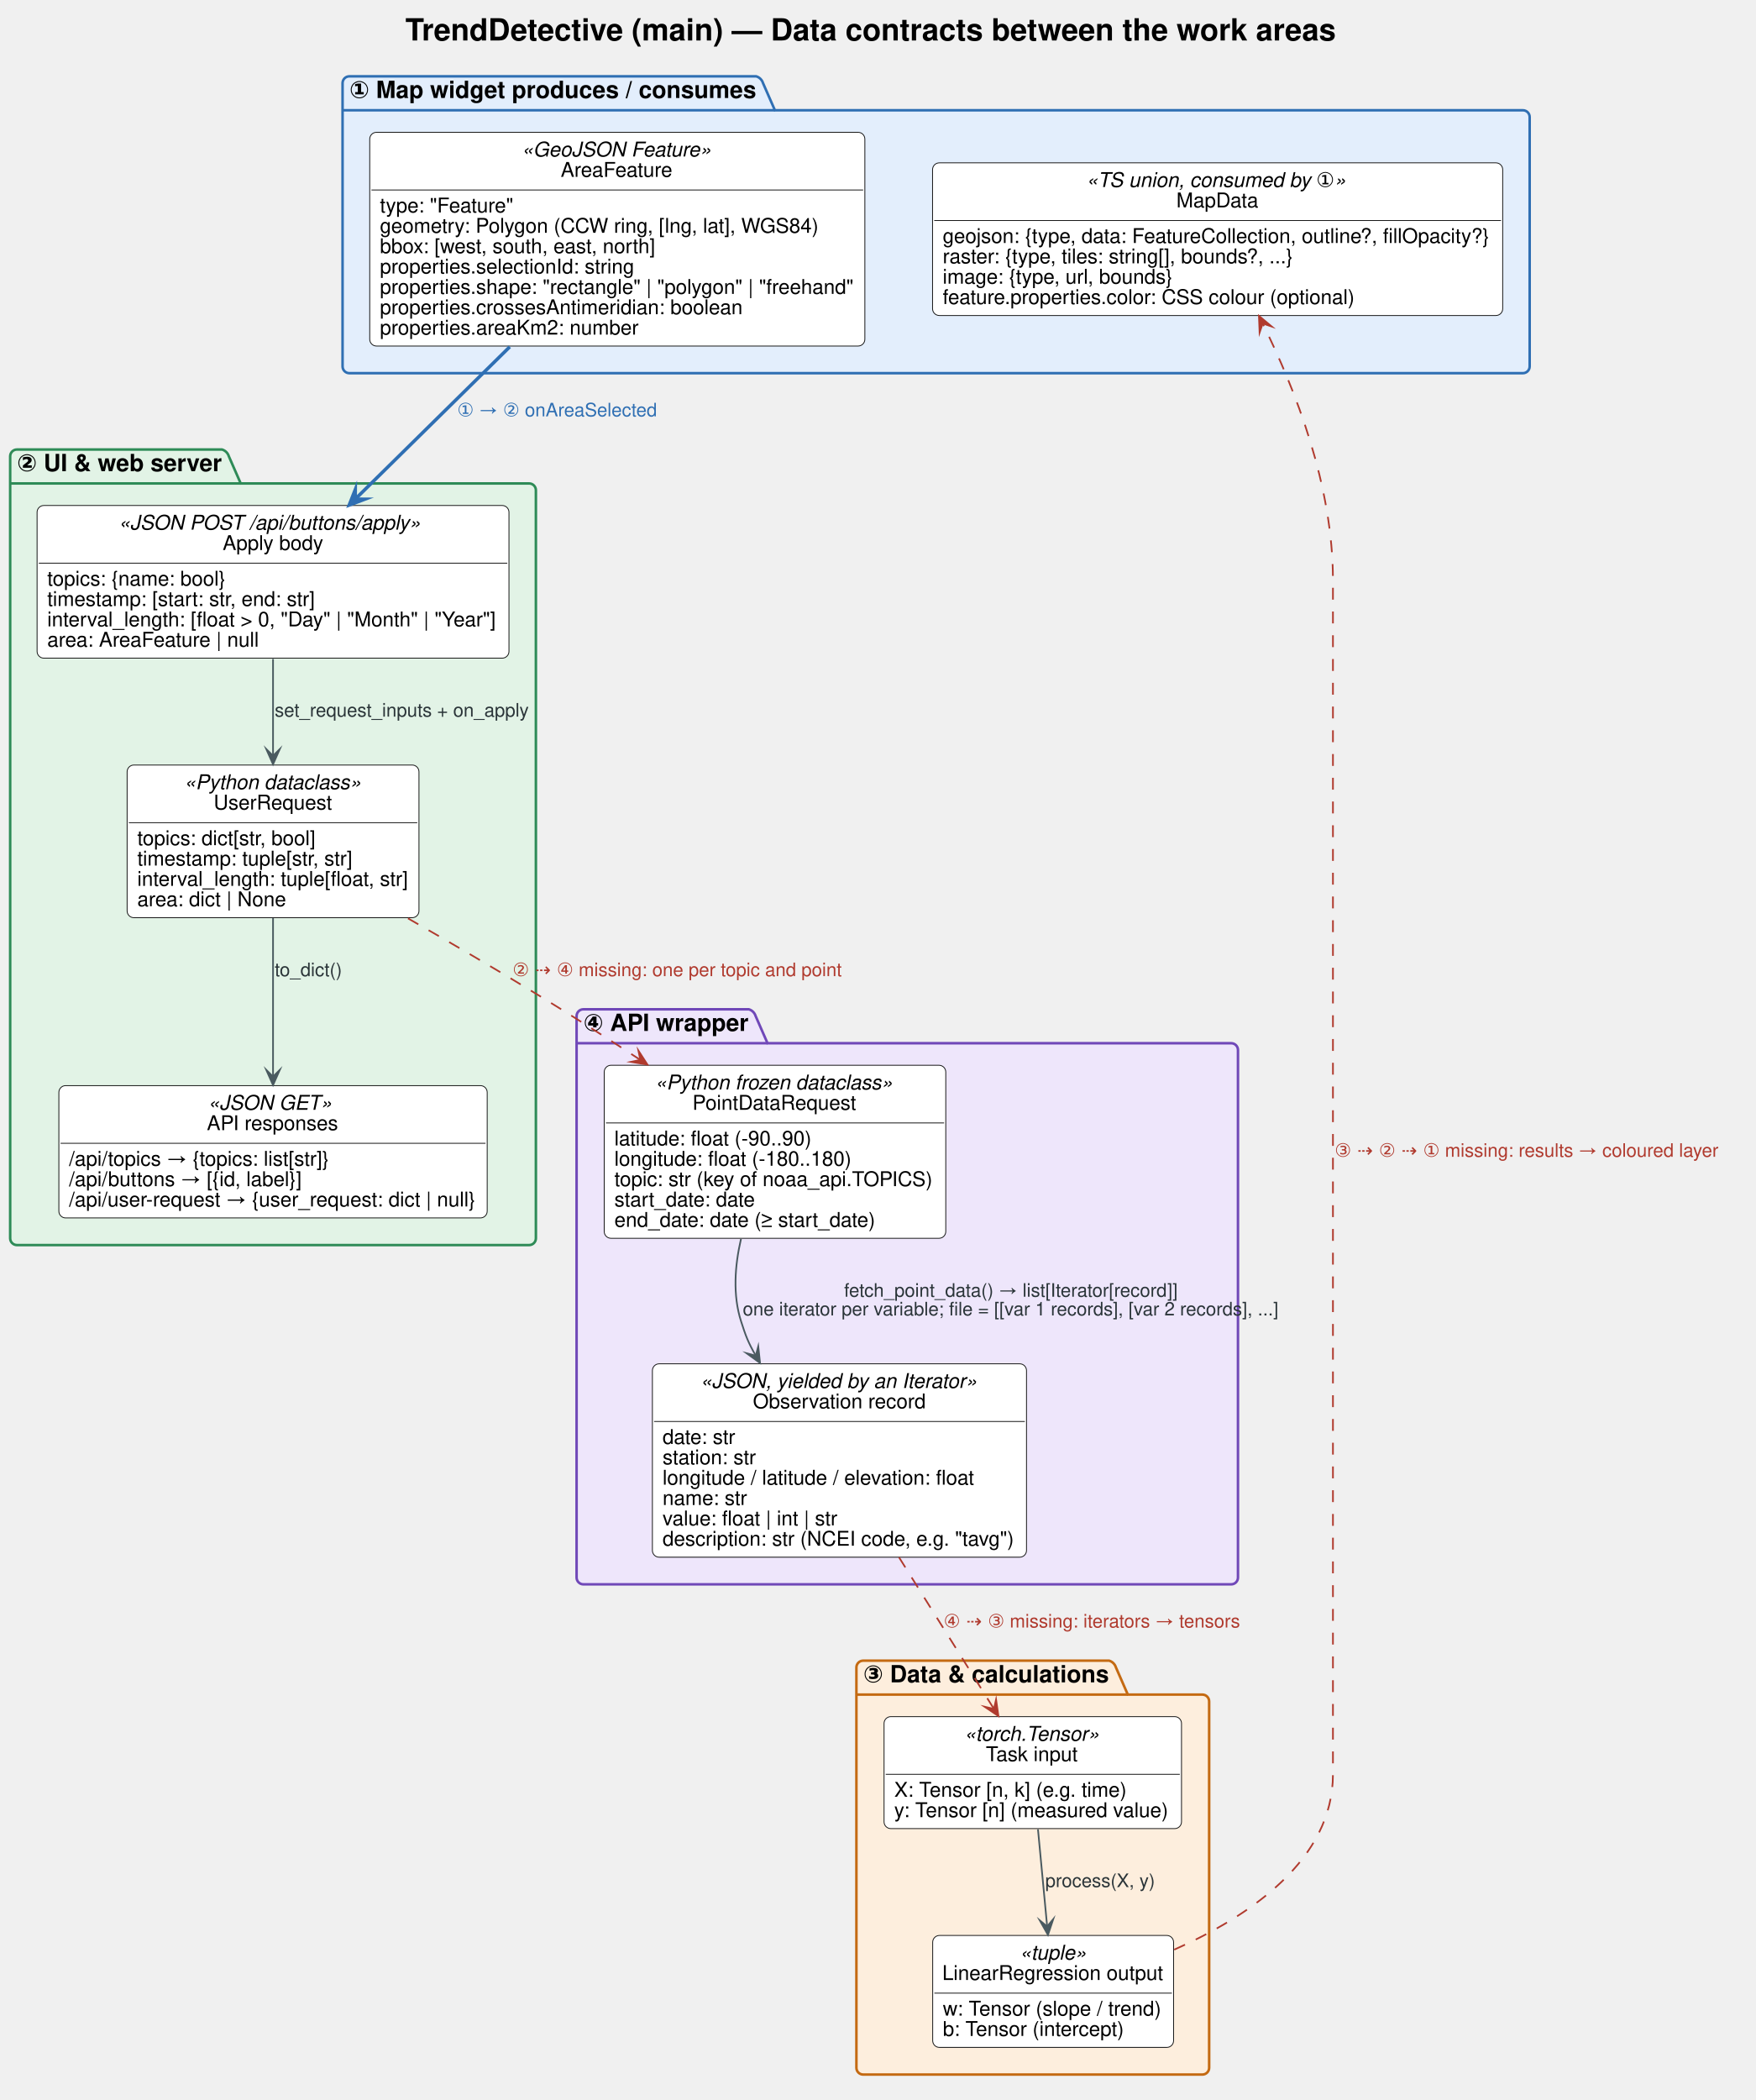
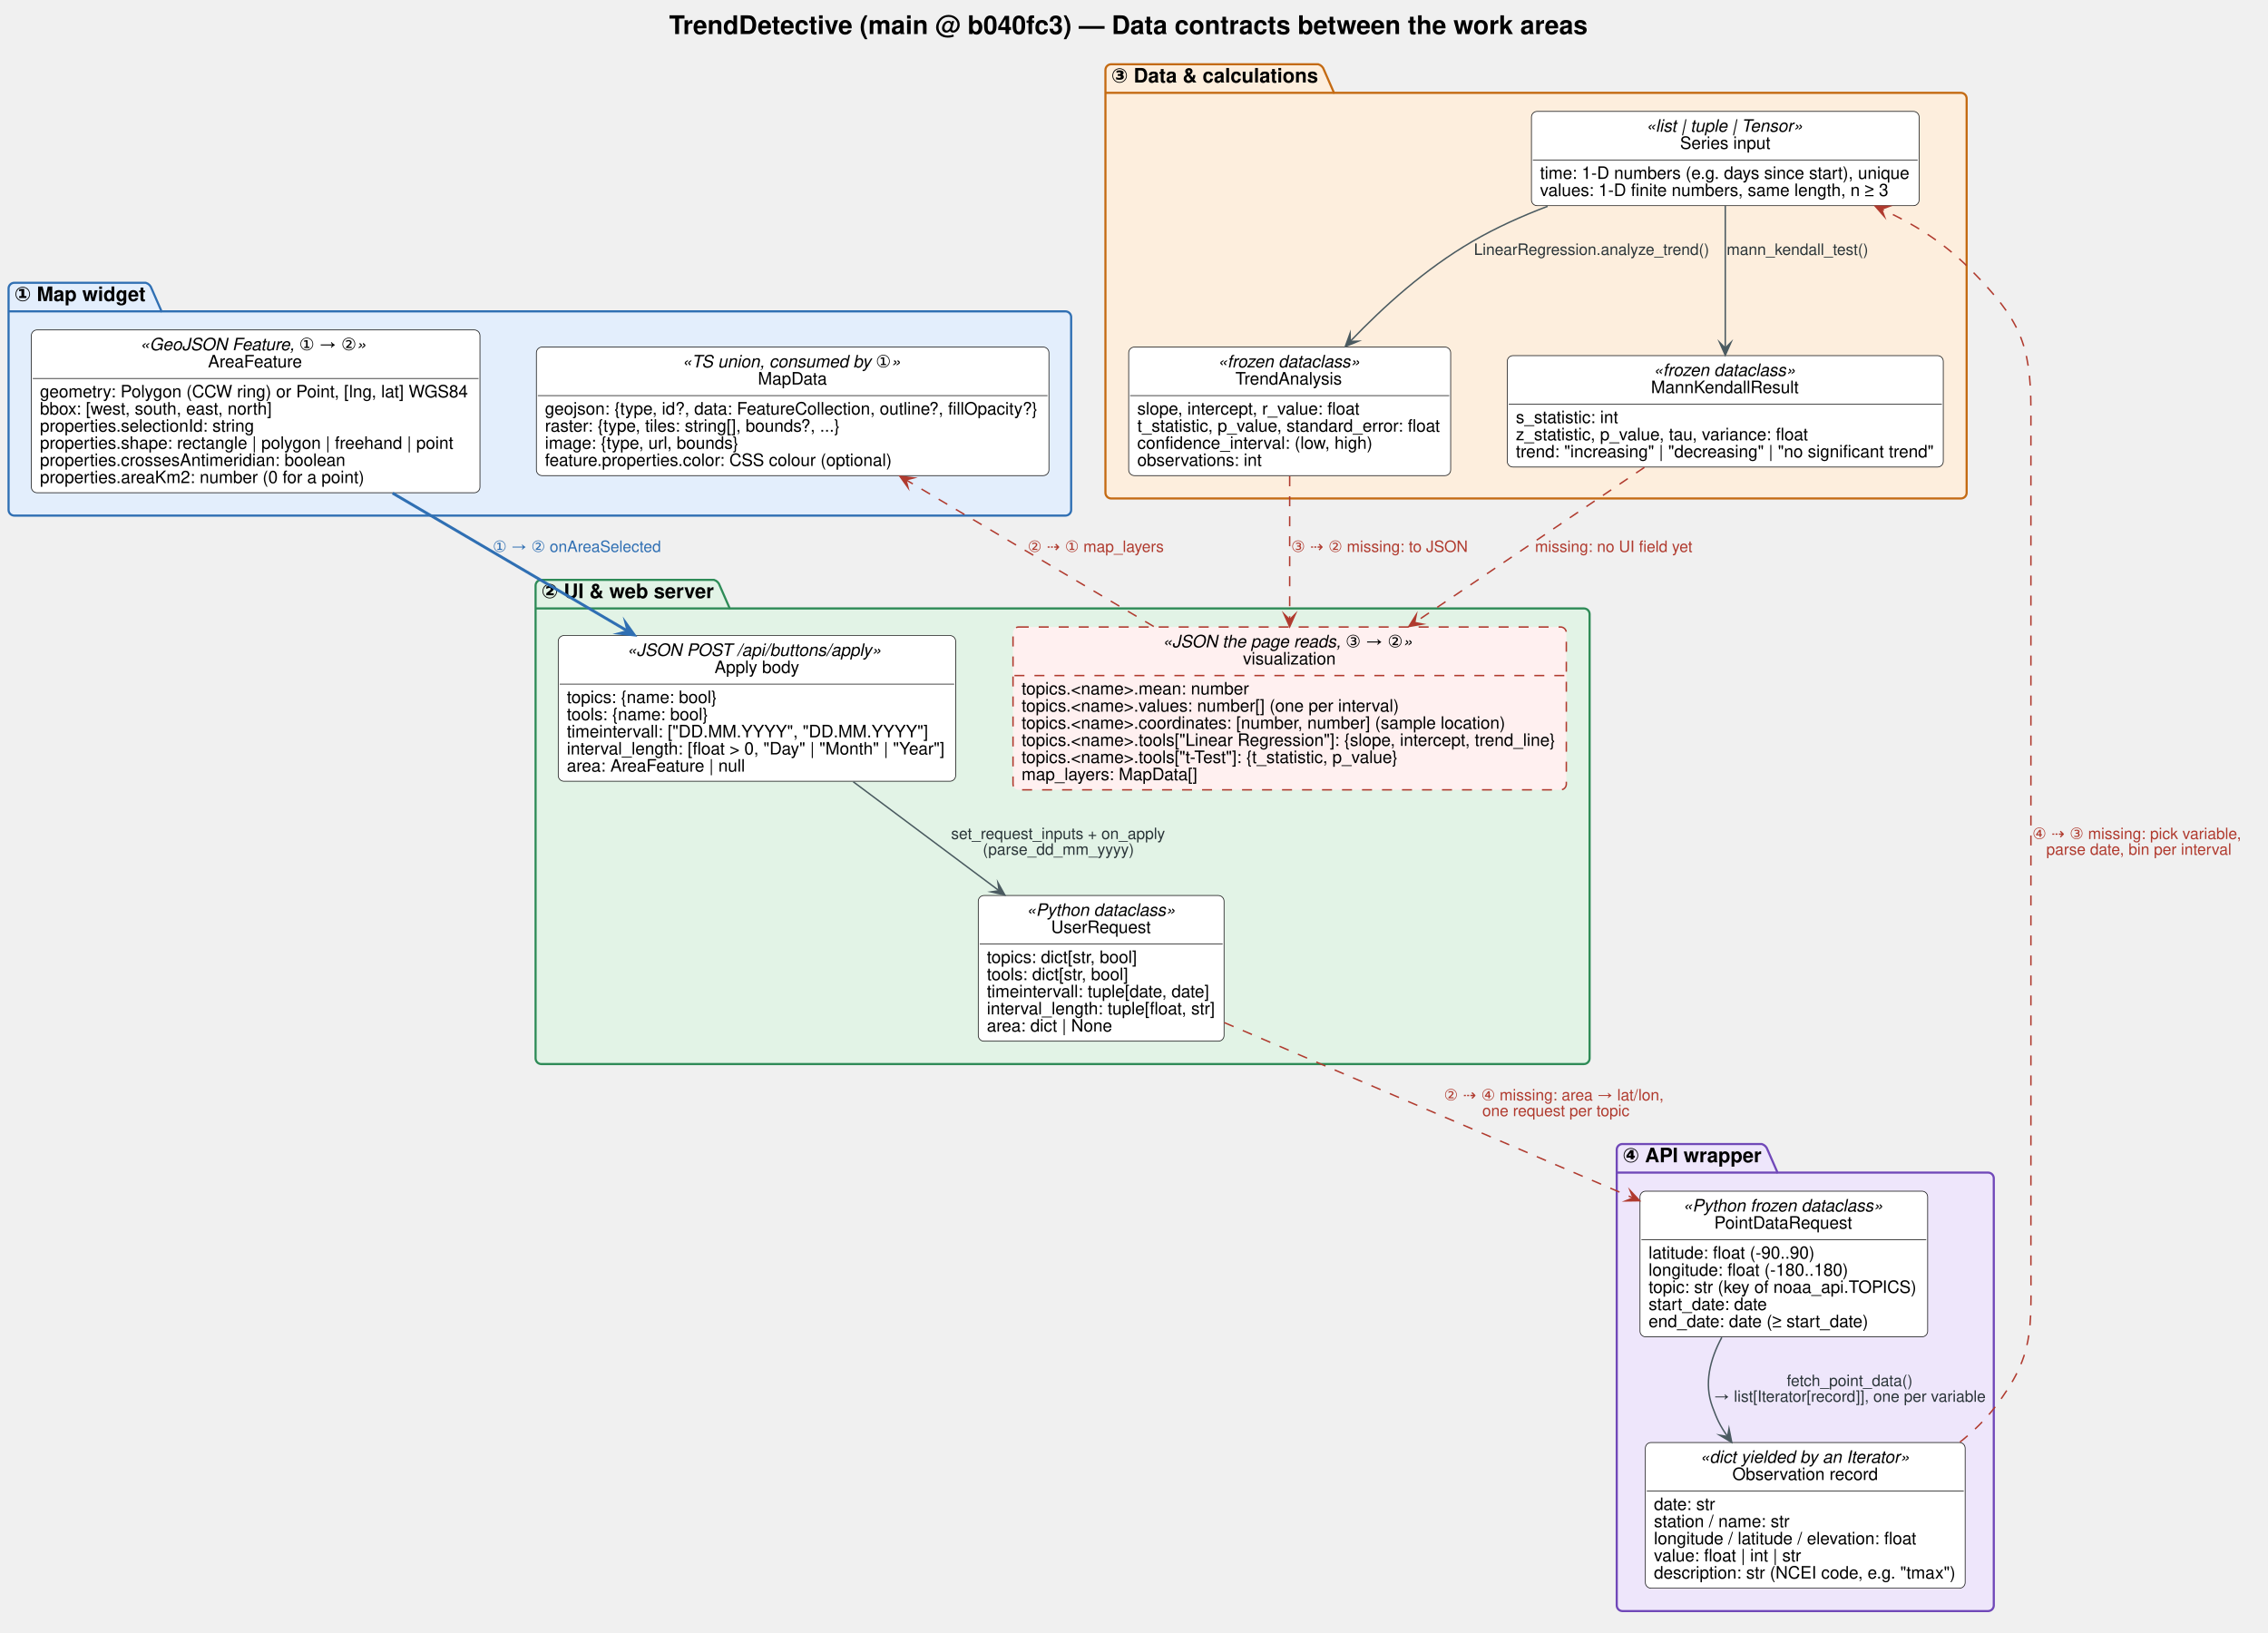
- <svg xmlns="http://www.w3.org/2000/svg" version="1.1" data-diagram-type="CLASS" style="width:1035px;height:1238px;background:#FFFFFF;" width="1035px" height="1238px" viewBox="0 0 1035 1238" zoomAndPan="magnify" preserveAspectRatio="none" contentStyleType="text/css">
+ <svg xmlns="http://www.w3.org/2000/svg" version="1.1" data-diagram-type="CLASS" style="width:1588px;height:1143px;background:#FFFFFF;" width="1588px" height="1143px" viewBox="0 0 1588 1143" zoomAndPan="magnify" preserveAspectRatio="none" contentStyleType="text/css">
  <defs />
  <g font-family="sans-serif" lengthAdjust="spacing">
    <g class="title" data-source-line="2">
-       <text x="239.057" y="23.86" fill="#000" font-size="18" textLength="550.169" font-weight="700" font-family="Helvetica">TrendDetective (main) — Data contracts between the work areas</text>
+       <text x="468.498" y="23.86" fill="#000" font-size="18" textLength="644.766" font-weight="700" font-family="Helvetica">TrendDetective (main @ b040fc3) — Data contracts between the work areas</text>
    </g>
    <g class="cluster" data-qualified-name="D1" id="ent0001" data-source-line="8">
-       <path d="M206,45 L445.931,45 A6,6 0 0 1 449.931,49 L456.931,65 L898,65 A4,4 0 0 1 902,69 L902,216 A4,4 0 0 1 898,220 L206,220 A4,4 0 0 1 202,216 L202,49 A4,4 0 0 1 206,45" style="stroke:#2F6FB3;stroke-width:1.5;" fill="#E3EEFC" />
-       <line x1="202" y1="65" x2="456.931" y2="65" style="stroke:#2F6FB3;stroke-width:1.5;" />
-       <text x="206" y="57.78" fill="#000" font-size="14" textLength="241.931" font-weight="700" font-family="Helvetica">① Map widget produces / consumes</text>
+       <path d="M10,198 L102.11,198 A6,6 0 0 1 106.11,202 L113.11,218 L746,218 A4,4 0 0 1 750,222 L750,357 A4,4 0 0 1 746,361 L10,361 A4,4 0 0 1 6,357 L6,202 A4,4 0 0 1 10,198" style="stroke:#2F6FB3;stroke-width:1.5;" fill="#E3EEFC" />
+       <line x1="6" y1="218" x2="113.11" y2="218" style="stroke:#2F6FB3;stroke-width:1.5;" />
+       <text x="10" y="210.78" fill="#000" font-size="14" textLength="94.11" font-weight="700" font-family="Helvetica">① Map widget</text>
    </g>
-     <g class="cluster" data-qualified-name="D2" id="ent0004" data-source-line="26">
-       <path d="M10,265 L130.938,265 A6,6 0 0 1 134.938,269 L141.938,285 L312,285 A4,4 0 0 1 316,289 L316,730 A4,4 0 0 1 312,734 L10,734 A4,4 0 0 1 6,730 L6,269 A4,4 0 0 1 10,265" style="stroke:#2E8B57;stroke-width:1.5;" fill="#E2F3E6" />
-       <line x1="6" y1="285" x2="141.938" y2="285" style="stroke:#2E8B57;stroke-width:1.5;" />
-       <text x="10" y="277.78" fill="#000" font-size="14" textLength="122.938" font-weight="700" font-family="Helvetica">② UI &amp; web server</text>
+     <g class="cluster" data-qualified-name="D2" id="ent0004" data-source-line="25">
+       <path d="M379,406 L499.938,406 A6,6 0 0 1 503.938,410 L510.938,426 L1109,426 A4,4 0 0 1 1113,430 L1113,741 A4,4 0 0 1 1109,745 L379,745 A4,4 0 0 1 375,741 L375,410 A4,4 0 0 1 379,406" style="stroke:#2E8B57;stroke-width:1.5;" fill="#E2F3E6" />
+       <line x1="375" y1="426" x2="510.938" y2="426" style="stroke:#2E8B57;stroke-width:1.5;" />
+       <text x="379" y="418.78" fill="#000" font-size="14" textLength="122.938" font-weight="700" font-family="Helvetica">② UI &amp; web server</text>
    </g>
-     <g class="cluster" data-qualified-name="D4" id="ent0008" data-source-line="46">
-       <path d="M344,595 L441.579,595 A6,6 0 0 1 445.579,599 L452.579,615 L726,615 A4,4 0 0 1 730,619 L730,930 A4,4 0 0 1 726,934 L344,934 A4,4 0 0 1 340,930 L340,599 A4,4 0 0 1 344,595" style="stroke:#7048B8;stroke-width:1.5;" fill="#EEE6FB" />
-       <line x1="340" y1="615" x2="452.579" y2="615" style="stroke:#7048B8;stroke-width:1.5;" />
-       <text x="344" y="607.78" fill="#000" font-size="14" textLength="99.579" font-weight="700" font-family="Helvetica">④ API wrapper</text>
+     <g class="cluster" data-qualified-name="D4" id="ent0008" data-source-line="50">
+       <path d="M1136,801 L1233.579,801 A6,6 0 0 1 1237.579,805 L1244.579,821 L1392,821 A4,4 0 0 1 1396,825 L1396,1124 A4,4 0 0 1 1392,1128 L1136,1128 A4,4 0 0 1 1132,1124 L1132,805 A4,4 0 0 1 1136,801" style="stroke:#7048B8;stroke-width:1.5;" fill="#EEE6FB" />
+       <line x1="1132" y1="821" x2="1244.579" y2="821" style="stroke:#7048B8;stroke-width:1.5;" />
+       <text x="1136" y="813.78" fill="#000" font-size="14" textLength="99.579" font-weight="700" font-family="Helvetica">④ API wrapper</text>
    </g>
-     <g class="cluster" data-qualified-name="D3" id="ent0011" data-source-line="64">
-       <path d="M509,979 L654.041,979 A6,6 0 0 1 658.041,983 L665.041,999 L709,999 A4,4 0 0 1 713,1003 L713,1219 A4,4 0 0 1 709,1223 L509,1223 A4,4 0 0 1 505,1219 L505,983 A4,4 0 0 1 509,979" style="stroke:#C46A12;stroke-width:1.5;" fill="#FDEEDD" />
-       <line x1="505" y1="999" x2="665.041" y2="999" style="stroke:#C46A12;stroke-width:1.5;" />
-       <text x="509" y="991.78" fill="#000" font-size="14" textLength="147.041" font-weight="700" font-family="Helvetica">③ Data &amp; calculations</text>
+     <g class="cluster" data-qualified-name="D3" id="ent0011" data-source-line="67">
+       <path d="M778,45 L923.041,45 A6,6 0 0 1 927.041,49 L934.041,65 L1373,65 A4,4 0 0 1 1377,69 L1377,345 A4,4 0 0 1 1373,349 L778,349 A4,4 0 0 1 774,345 L774,49 A4,4 0 0 1 778,45" style="stroke:#C46A12;stroke-width:1.5;" fill="#FDEEDD" />
+       <line x1="774" y1="65" x2="934.041" y2="65" style="stroke:#C46A12;stroke-width:1.5;" />
+       <text x="778" y="57.78" fill="#000" font-size="14" textLength="147.041" font-weight="700" font-family="Helvetica">③ Data &amp; calculations</text>
    </g>
    <g class="entity" data-qualified-name="D1.AreaFeature" id="ent0002" data-source-line="9">
-       <rect x="218.02" y="78" width="291.961" height="126" fill="#FFF" style="stroke:#181818;stroke-width:0.5;" rx="4" ry="4" />
-       <text x="307.639" y="92.24" fill="#000" font-size="12" textLength="112.723" font-style="italic" font-family="Helvetica">«GeoJSON Feature»</text>
-       <text x="330.649" y="104.24" fill="#000" font-size="12" textLength="66.703" font-family="Helvetica">AreaFeature</text>
-       <line x1="219.02" y1="112" x2="508.981" y2="112" style="stroke:#181818;stroke-width:0.5;" />
-       <text x="224.02" y="125.24" fill="#000" font-size="12" textLength="79.225" font-family="Helvetica">type: "Feature"</text>
-       <text x="224.02" y="137.24" fill="#000" font-size="12" textLength="260.754" font-family="Helvetica">geometry: Polygon (CCW ring, [lng, lat], WGS84)</text>
-       <text x="224.02" y="149.24" fill="#000" font-size="12" textLength="163.424" font-family="Helvetica">bbox: [west, south, east, north]</text>
-       <text x="224.02" y="161.24" fill="#000" font-size="12" textLength="150.076" font-family="Helvetica">properties.selectionId: string</text>
-       <text x="224.02" y="173.24" fill="#000" font-size="12" textLength="279.961" font-family="Helvetica">properties.shape: "rectangle" | "polygon" | "freehand"</text>
-       <text x="224.02" y="185.24" fill="#000" font-size="12" textLength="214.113" font-family="Helvetica">properties.crossesAntimeridian: boolean</text>
-       <text x="224.02" y="197.24" fill="#000" font-size="12" textLength="152.742" font-family="Helvetica">properties.areaKm2: number</text>
+       <rect x="21.95" y="231" width="314.109" height="114" fill="#FFF" style="stroke:#181818;stroke-width:0.5;" rx="4" ry="4" />
+       <text x="97.975" y="245.24" fill="#000" font-size="12" textLength="162.059" font-style="italic" font-family="Helvetica">«GeoJSON Feature, ① → ②»</text>
+       <text x="145.653" y="257.24" fill="#000" font-size="12" textLength="66.703" font-family="Helvetica">AreaFeature</text>
+       <line x1="22.95" y1="265" x2="335.059" y2="265" style="stroke:#181818;stroke-width:0.5;" />
+       <text x="27.95" y="278.24" fill="#000" font-size="12" textLength="302.109" font-family="Helvetica">geometry: Polygon (CCW ring) or Point, [lng, lat] WGS84</text>
+       <text x="27.95" y="290.24" fill="#000" font-size="12" textLength="163.424" font-family="Helvetica">bbox: [west, south, east, north]</text>
+       <text x="27.95" y="302.24" fill="#000" font-size="12" textLength="150.076" font-family="Helvetica">properties.selectionId: string</text>
+       <text x="27.95" y="314.24" fill="#000" font-size="12" textLength="290.209" font-family="Helvetica">properties.shape: rectangle | polygon | freehand | point</text>
+       <text x="27.95" y="326.24" fill="#000" font-size="12" textLength="214.113" font-family="Helvetica">properties.crossesAntimeridian: boolean</text>
+       <text x="27.95" y="338.24" fill="#000" font-size="12" textLength="227.443" font-family="Helvetica">properties.areaKm2: number (0 for a point)</text>
    </g>
-     <g class="entity" data-qualified-name="D1.MapData" id="ent0003" data-source-line="18">
-       <rect x="549.9" y="96" width="336.199" height="90" fill="#FFF" style="stroke:#181818;stroke-width:0.5;" rx="4" ry="4" />
-       <text x="640.624" y="110.24" fill="#000" font-size="12" textLength="154.752" font-style="italic" font-family="Helvetica">«TS union, consumed by ①»</text>
-       <text x="693.654" y="122.24" fill="#000" font-size="12" textLength="48.691" font-family="Helvetica">MapData</text>
-       <line x1="550.9" y1="130" x2="885.099" y2="130" style="stroke:#181818;stroke-width:0.5;" />
-       <text x="555.9" y="143.24" fill="#000" font-size="12" textLength="324.199" font-family="Helvetica">geojson: {type, data: FeatureCollection, outline?, fillOpacity?}</text>
-       <text x="555.9" y="155.24" fill="#000" font-size="12" textLength="208.107" font-family="Helvetica">raster: {type, tiles: string[], bounds?, ...}</text>
-       <text x="555.9" y="167.24" fill="#000" font-size="12" textLength="136.09" font-family="Helvetica">image: {type, url, bounds}</text>
-       <text x="555.9" y="179.24" fill="#000" font-size="12" textLength="244.119" font-family="Helvetica">feature.properties.color: CSS colour (optional)</text>
+     <g class="entity" data-qualified-name="D1.MapData" id="ent0003" data-source-line="17">
+       <rect x="375.56" y="243" width="358.881" height="90" fill="#FFF" style="stroke:#181818;stroke-width:0.5;" rx="4" ry="4" />
+       <text x="477.624" y="257.24" fill="#000" font-size="12" textLength="154.752" font-style="italic" font-family="Helvetica">«TS union, consumed by ①»</text>
+       <text x="530.655" y="269.24" fill="#000" font-size="12" textLength="48.691" font-family="Helvetica">MapData</text>
+       <line x1="376.56" y1="277" x2="733.441" y2="277" style="stroke:#181818;stroke-width:0.5;" />
+       <text x="381.56" y="290.24" fill="#000" font-size="12" textLength="346.881" font-family="Helvetica">geojson: {type, id?, data: FeatureCollection, outline?, fillOpacity?}</text>
+       <text x="381.56" y="302.24" fill="#000" font-size="12" textLength="208.107" font-family="Helvetica">raster: {type, tiles: string[], bounds?, ...}</text>
+       <text x="381.56" y="314.24" fill="#000" font-size="12" textLength="136.09" font-family="Helvetica">image: {type, url, bounds}</text>
+       <text x="381.56" y="326.24" fill="#000" font-size="12" textLength="244.119" font-family="Helvetica">feature.properties.color: CSS colour (optional)</text>
    </g>
-     <g class="entity" data-qualified-name="D2.Apply body" id="ent0005" data-source-line="27">
-       <rect x="21.87" y="298" width="278.256" height="90" fill="#FFF" style="stroke:#181818;stroke-width:0.5;" rx="4" ry="4" />
-       <text x="69.952" y="312.24" fill="#000" font-size="12" textLength="182.092" font-style="italic" font-family="Helvetica">«JSON  POST /api/buttons/apply»</text>
-       <text x="131.311" y="324.24" fill="#000" font-size="12" textLength="59.373" font-family="Helvetica">Apply body</text>
-       <line x1="22.87" y1="332" x2="299.126" y2="332" style="stroke:#181818;stroke-width:0.5;" />
-       <text x="27.87" y="345.24" fill="#000" font-size="12" textLength="105.404" font-family="Helvetica">topics: {name: bool}</text>
-       <text x="27.87" y="357.24" fill="#000" font-size="12" textLength="158.707" font-family="Helvetica">timestamp: [start: str, end: str]</text>
-       <text x="27.87" y="369.24" fill="#000" font-size="12" textLength="266.256" font-family="Helvetica">interval_length: [float &gt; 0, "Day" | "Month" | "Year"]</text>
-       <text x="27.87" y="381.24" fill="#000" font-size="12" textLength="125.854" font-family="Helvetica">area: AreaFeature | null</text>
+     <g class="entity" data-qualified-name="D2.Apply body" id="ent0005" data-source-line="26">
+       <rect x="390.87" y="445" width="278.256" height="102" fill="#FFF" style="stroke:#181818;stroke-width:0.5;" rx="4" ry="4" />
+       <text x="438.952" y="459.24" fill="#000" font-size="12" textLength="182.092" font-style="italic" font-family="Helvetica">«JSON  POST /api/buttons/apply»</text>
+       <text x="500.311" y="471.24" fill="#000" font-size="12" textLength="59.373" font-family="Helvetica">Apply body</text>
+       <line x1="391.87" y1="479" x2="668.126" y2="479" style="stroke:#181818;stroke-width:0.5;" />
+       <text x="396.87" y="492.24" fill="#000" font-size="12" textLength="105.404" font-family="Helvetica">topics: {name: bool}</text>
+       <text x="396.87" y="504.24" fill="#000" font-size="12" textLength="99.404" font-family="Helvetica">tools: {name: bool}</text>
+       <text x="396.87" y="516.24" fill="#000" font-size="12" textLength="253.078" font-family="Helvetica">timeintervall: ["DD.MM.YYYY", "DD.MM.YYYY"]</text>
+       <text x="396.87" y="528.24" fill="#000" font-size="12" textLength="266.256" font-family="Helvetica">interval_length: [float &gt; 0, "Day" | "Month" | "Year"]</text>
+       <text x="396.87" y="540.24" fill="#000" font-size="12" textLength="125.854" font-family="Helvetica">area: AreaFeature | null</text>
    </g>
    <g class="entity" data-qualified-name="D2.UserRequest" id="ent0006" data-source-line="33">
-       <rect x="74.96" y="451" width="172.09" height="90" fill="#FFF" style="stroke:#181818;stroke-width:0.5;" rx="4" ry="4" />
-       <text x="108.637" y="465.24" fill="#000" font-size="12" textLength="104.736" font-style="italic" font-family="Helvetica">«Python dataclass»</text>
-       <text x="125.989" y="477.24" fill="#000" font-size="12" textLength="70.031" font-family="Helvetica">UserRequest</text>
-       <line x1="75.96" y1="485" x2="246.05" y2="485" style="stroke:#181818;stroke-width:0.5;" />
-       <text x="80.96" y="498.24" fill="#000" font-size="12" textLength="106.043" font-family="Helvetica">topics: dict[str, bool]</text>
-       <text x="80.96" y="510.24" fill="#000" font-size="12" textLength="128.033" font-family="Helvetica">timestamp: tuple[str, str]</text>
-       <text x="80.96" y="522.24" fill="#000" font-size="12" textLength="160.09" font-family="Helvetica">interval_length: tuple[float, str]</text>
-       <text x="80.96" y="534.24" fill="#000" font-size="12" textLength="87.832" font-family="Helvetica">area: dict | None</text>
+       <rect x="684.96" y="627" width="172.09" height="102" fill="#FFF" style="stroke:#181818;stroke-width:0.5;" rx="4" ry="4" />
+       <text x="718.637" y="641.24" fill="#000" font-size="12" textLength="104.736" font-style="italic" font-family="Helvetica">«Python dataclass»</text>
+       <text x="735.989" y="653.24" fill="#000" font-size="12" textLength="70.031" font-family="Helvetica">UserRequest</text>
+       <line x1="685.96" y1="661" x2="856.05" y2="661" style="stroke:#181818;stroke-width:0.5;" />
+       <text x="690.96" y="674.24" fill="#000" font-size="12" textLength="106.043" font-family="Helvetica">topics: dict[str, bool]</text>
+       <text x="690.96" y="686.24" fill="#000" font-size="12" textLength="100.043" font-family="Helvetica">tools: dict[str, bool]</text>
+       <text x="690.96" y="698.24" fill="#000" font-size="12" textLength="156.756" font-family="Helvetica">timeintervall: tuple[date, date]</text>
+       <text x="690.96" y="710.24" fill="#000" font-size="12" textLength="160.09" font-family="Helvetica">interval_length: tuple[float, str]</text>
+       <text x="690.96" y="722.24" fill="#000" font-size="12" textLength="87.832" font-family="Helvetica">area: dict | None</text>
    </g>
-     <g class="entity" data-qualified-name="D2.API responses" id="ent0007" data-source-line="39">
-       <rect x="34.71" y="640" width="252.58" height="78" fill="#FFF" style="stroke:#181818;stroke-width:0.5;" rx="4" ry="4" />
-       <text x="122.656" y="654.24" fill="#000" font-size="12" textLength="76.688" font-style="italic" font-family="Helvetica">«JSON  GET»</text>
-       <text x="121.98" y="666.24" fill="#000" font-size="12" textLength="78.041" font-family="Helvetica">API responses</text>
-       <line x1="35.71" y1="674" x2="286.29" y2="674" style="stroke:#181818;stroke-width:0.5;" />
-       <text x="40.71" y="687.24" fill="#000" font-size="12" textLength="153.393" font-family="Helvetica">/api/topics → {topics: list[str]}</text>
-       <text x="40.71" y="699.24" fill="#000" font-size="12" textLength="136.758" font-family="Helvetica">/api/buttons → [{id, label}]</text>
-       <text x="40.71" y="711.24" fill="#000" font-size="12" textLength="240.58" font-family="Helvetica">/api/user-request → {user_request: dict | null}</text>
+     <g class="entity" data-qualified-name="D2.visualization" id="ent0007" data-source-line="40">
+       <rect x="709.29" y="439" width="387.41" height="114" fill="#FFF0F0" style="stroke:#B03A2E;stroke-width:1;stroke-dasharray:7,7;" rx="4" ry="4" />
+       <text x="813.953" y="453.24" fill="#000" font-size="12" textLength="178.084" font-style="italic" font-family="Helvetica">«JSON the page reads, ③ → ②»</text>
+       <text x="870.311" y="465.24" fill="#000" font-size="12" textLength="65.367" font-family="Helvetica">visualization</text>
+       <line x1="710.29" y1="473" x2="1095.7" y2="473" style="stroke:#B03A2E;stroke-width:1;stroke-dasharray:7,7;" />
+       <text x="715.29" y="486.24" fill="#000" font-size="12" textLength="159.422" font-family="Helvetica">topics.&lt;name&gt;.mean: number</text>
+       <text x="715.29" y="498.24" fill="#000" font-size="12" textLength="264.803" font-family="Helvetica">topics.&lt;name&gt;.values: number[] (one per interval)</text>
+       <text x="715.29" y="510.24" fill="#000" font-size="12" textLength="340.172" font-family="Helvetica">topics.&lt;name&gt;.coordinates: [number, number] (sample location)</text>
+       <text x="715.29" y="522.24" fill="#000" font-size="12" textLength="375.41" font-family="Helvetica">topics.&lt;name&gt;.tools["Linear Regression"]: {slope, intercept, trend_line}</text>
+       <text x="715.29" y="534.24" fill="#000" font-size="12" textLength="266.654" font-family="Helvetica">topics.&lt;name&gt;.tools["t-Test"]: {t_statistic, p_value}</text>
+       <text x="715.29" y="546.24" fill="#000" font-size="12" textLength="124.055" font-family="Helvetica">map_layers: MapData[]</text>
    </g>
-     <g class="entity" data-qualified-name="D4.PointDataRequest" id="ent0009" data-source-line="47">
-       <rect x="356.29" y="628" width="201.41" height="102" fill="#FFF" style="stroke:#181818;stroke-width:0.5;" rx="4" ry="4" />
-       <text x="386.284" y="642.24" fill="#000" font-size="12" textLength="141.422" font-style="italic" font-family="Helvetica">«Python frozen dataclass»</text>
-       <text x="408.298" y="654.24" fill="#000" font-size="12" textLength="97.395" font-family="Helvetica">PointDataRequest</text>
-       <line x1="357.29" y1="662" x2="556.7" y2="662" style="stroke:#181818;stroke-width:0.5;" />
-       <text x="362.29" y="675.24" fill="#000" font-size="12" textLength="116.73" font-family="Helvetica">latitude: float (-90..90)</text>
-       <text x="362.29" y="687.24" fill="#000" font-size="12" textLength="140.092" font-family="Helvetica">longitude: float (-180..180)</text>
-       <text x="362.29" y="699.24" fill="#000" font-size="12" textLength="189.41" font-family="Helvetica">topic: str (key of noaa_api.TOPICS)</text>
-       <text x="362.29" y="711.24" fill="#000" font-size="12" textLength="83.391" font-family="Helvetica">start_date: date</text>
-       <text x="362.29" y="723.24" fill="#000" font-size="12" textLength="154.688" font-family="Helvetica">end_date: date (≥ start_date)</text>
+     <g class="entity" data-qualified-name="D4.PointDataRequest" id="ent0009" data-source-line="51">
+       <rect x="1148.29" y="834" width="201.41" height="102" fill="#FFF" style="stroke:#181818;stroke-width:0.5;" rx="4" ry="4" />
+       <text x="1178.284" y="848.24" fill="#000" font-size="12" textLength="141.422" font-style="italic" font-family="Helvetica">«Python frozen dataclass»</text>
+       <text x="1200.298" y="860.24" fill="#000" font-size="12" textLength="97.395" font-family="Helvetica">PointDataRequest</text>
+       <line x1="1149.29" y1="868" x2="1348.7" y2="868" style="stroke:#181818;stroke-width:0.5;" />
+       <text x="1154.29" y="881.24" fill="#000" font-size="12" textLength="116.73" font-family="Helvetica">latitude: float (-90..90)</text>
+       <text x="1154.29" y="893.24" fill="#000" font-size="12" textLength="140.092" font-family="Helvetica">longitude: float (-180..180)</text>
+       <text x="1154.29" y="905.24" fill="#000" font-size="12" textLength="189.41" font-family="Helvetica">topic: str (key of noaa_api.TOPICS)</text>
+       <text x="1154.29" y="917.24" fill="#000" font-size="12" textLength="83.391" font-family="Helvetica">start_date: date</text>
+       <text x="1154.29" y="929.24" fill="#000" font-size="12" textLength="154.688" font-family="Helvetica">end_date: date (≥ start_date)</text>
    </g>
-     <g class="entity" data-qualified-name="D4.Observation record" id="ent0010" data-source-line="54">
-       <rect x="384.7" y="804" width="220.6" height="114" fill="#FFF" style="stroke:#181818;stroke-width:0.5;" rx="4" ry="4" />
-       <text x="412.957" y="818.24" fill="#000" font-size="12" textLength="164.086" font-style="italic" font-family="Helvetica">«JSON, yielded by an Iterator»</text>
-       <text x="443.976" y="830.24" fill="#000" font-size="12" textLength="102.047" font-family="Helvetica">Observation record</text>
-       <line x1="385.7" y1="838" x2="604.3" y2="838" style="stroke:#181818;stroke-width:0.5;" />
-       <text x="390.7" y="851.24" fill="#000" font-size="12" textLength="43.354" font-family="Helvetica">date: str</text>
-       <text x="390.7" y="863.24" fill="#000" font-size="12" textLength="55.354" font-family="Helvetica">station: str</text>
-       <text x="390.7" y="875.24" fill="#000" font-size="12" textLength="184.793" font-family="Helvetica">longitude / latitude / elevation: float</text>
-       <text x="390.7" y="887.24" fill="#000" font-size="12" textLength="50.016" font-family="Helvetica">name: str</text>
-       <text x="390.7" y="899.24" fill="#000" font-size="12" textLength="103.611" font-family="Helvetica">value: float | int | str</text>
-       <text x="390.7" y="911.24" fill="#000" font-size="12" textLength="208.6" font-family="Helvetica">description: str (NCEI code, e.g. "tavg")</text>
+     <g class="entity" data-qualified-name="D4.Observation record" id="ent0010" data-source-line="58">
+       <rect x="1152.04" y="1010" width="223.922" height="102" fill="#FFF" style="stroke:#181818;stroke-width:0.5;" rx="4" ry="4" />
+       <text x="1190.29" y="1024.24" fill="#000" font-size="12" textLength="147.422" font-style="italic" font-family="Helvetica">«dict yielded by an Iterator»</text>
+       <text x="1212.978" y="1036.24" fill="#000" font-size="12" textLength="102.047" font-family="Helvetica">Observation record</text>
+       <line x1="1153.04" y1="1044" x2="1374.962" y2="1044" style="stroke:#181818;stroke-width:0.5;" />
+       <text x="1158.04" y="1057.24" fill="#000" font-size="12" textLength="43.354" font-family="Helvetica">date: str</text>
+       <text x="1158.04" y="1069.24" fill="#000" font-size="12" textLength="95.373" font-family="Helvetica">station / name: str</text>
+       <text x="1158.04" y="1081.24" fill="#000" font-size="12" textLength="184.793" font-family="Helvetica">longitude / latitude / elevation: float</text>
+       <text x="1158.04" y="1093.24" fill="#000" font-size="12" textLength="103.611" font-family="Helvetica">value: float | int | str</text>
+       <text x="1158.04" y="1105.24" fill="#000" font-size="12" textLength="211.922" font-family="Helvetica">description: str (NCEI code, e.g. "tmax")</text>
    </g>
-     <g class="entity" data-qualified-name="D3.Task input" id="ent0012" data-source-line="65">
-       <rect x="521.3" y="1012" width="175.4" height="66" fill="#FFF" style="stroke:#181818;stroke-width:0.5;" rx="4" ry="4" />
-       <text x="568.647" y="1026.24" fill="#000" font-size="12" textLength="80.707" font-style="italic" font-family="Helvetica">«torch.Tensor»</text>
-       <text x="581.321" y="1038.24" fill="#000" font-size="12" textLength="55.359" font-family="Helvetica">Task input</text>
-       <line x1="522.3" y1="1046" x2="695.7" y2="1046" style="stroke:#181818;stroke-width:0.5;" />
-       <text x="527.3" y="1059.24" fill="#000" font-size="12" textLength="138.709" font-family="Helvetica">X: Tensor [n, k] (e.g. time)</text>
-       <text x="527.3" y="1071.24" fill="#000" font-size="12" textLength="163.4" font-family="Helvetica">y: Tensor [n] (measured value)</text>
+     <g class="entity" data-qualified-name="D3.Series input" id="ent0012" data-source-line="68">
+       <rect x="1072.28" y="78" width="271.441" height="66" fill="#FFF" style="stroke:#181818;stroke-width:0.5;" rx="4" ry="4" />
+       <text x="1152.524" y="92.24" fill="#000" font-size="12" textLength="110.953" font-style="italic" font-family="Helvetica">«list | tuple | Tensor»</text>
+       <text x="1176.316" y="104.24" fill="#000" font-size="12" textLength="63.369" font-family="Helvetica">Series input</text>
+       <line x1="1073.28" y1="112" x2="1342.721" y2="112" style="stroke:#181818;stroke-width:0.5;" />
+       <text x="1078.28" y="125.24" fill="#000" font-size="12" textLength="259.441" font-family="Helvetica">time: 1-D numbers (e.g. days since start), unique</text>
+       <text x="1078.28" y="137.24" fill="#000" font-size="12" textLength="244.705" font-family="Helvetica">values: 1-D finite numbers, same length, n ≥ 3</text>
    </g>
-     <g class="entity" data-qualified-name="D3.LinearRegression output" id="ent0013" data-source-line="69">
-       <rect x="549.98" y="1141" width="142.049" height="66" fill="#FFF" style="stroke:#181818;stroke-width:0.5;" rx="4" ry="4" />
-       <text x="601.32" y="1155.24" fill="#000" font-size="12" textLength="39.369" font-style="italic" font-family="Helvetica">«tuple»</text>
-       <text x="555.628" y="1167.24" fill="#000" font-size="12" textLength="130.752" font-family="Helvetica">LinearRegression output</text>
-       <line x1="550.98" y1="1175" x2="691.029" y2="1175" style="stroke:#181818;stroke-width:0.5;" />
-       <text x="555.98" y="1188.24" fill="#000" font-size="12" textLength="130.049" font-family="Helvetica">w: Tensor (slope / trend)</text>
-       <text x="555.98" y="1200.24" fill="#000" font-size="12" textLength="108.041" font-family="Helvetica">b: Tensor (intercept)</text>
+     <g class="entity" data-qualified-name="D3.TrendAnalysis" id="ent0013" data-source-line="72">
+       <rect x="790.28" y="243" width="225.445" height="90" fill="#FFF" style="stroke:#181818;stroke-width:0.5;" rx="4" ry="4" />
+       <text x="852.638" y="257.24" fill="#000" font-size="12" textLength="100.729" font-style="italic" font-family="Helvetica">«frozen dataclass»</text>
+       <text x="864.987" y="269.24" fill="#000" font-size="12" textLength="76.031" font-family="Helvetica">TrendAnalysis</text>
+       <line x1="791.28" y1="277" x2="1014.725" y2="277" style="stroke:#181818;stroke-width:0.5;" />
+       <text x="796.28" y="290.24" fill="#000" font-size="12" textLength="156.756" font-family="Helvetica">slope, intercept, r_value: float</text>
+       <text x="796.28" y="302.24" fill="#000" font-size="12" textLength="213.445" font-family="Helvetica">t_statistic, p_value, standard_error: float</text>
+       <text x="796.28" y="314.24" fill="#000" font-size="12" textLength="165.422" font-family="Helvetica">confidence_interval: (low, high)</text>
+       <text x="796.28" y="326.24" fill="#000" font-size="12" textLength="87.381" font-family="Helvetica">observations: int</text>
    </g>
-     <g class="link" data-entity-1="ent0002" data-entity-2="ent0005" id="lnk14" data-source-line="75" data-link-type="dependency">
-       <path d="M300.6,204.46 C269.89,234.72 237.302,266.831 209.472,294.241" style="stroke:#2F6FB3;stroke-width:2;" fill="none" id="AreaFeature-to-Apply body" codeLine="75" />
-       <polygon points="205.91,297.75,215.129,294.284,209.472,294.241,209.515,288.585,205.91,297.75" fill="#2F6FB3" style="stroke:#2F6FB3;stroke-width:2;stroke-linejoin:miter;stroke-miterlimit:10;" />
-       <text x="269.59" y="245.47" fill="#2F6FB3" font-size="11" textLength="120.447" font-family="Helvetica">① → ② onAreaSelected</text>
+     <g class="entity" data-qualified-name="D3.MannKendallResult" id="ent0014" data-source-line="78">
+       <rect x="1055.36" y="249" width="305.279" height="78" fill="#FFF" style="stroke:#181818;stroke-width:0.5;" rx="4" ry="4" />
+       <text x="1157.635" y="263.24" fill="#000" font-size="12" textLength="100.729" font-style="italic" font-family="Helvetica">«frozen dataclass»</text>
+       <text x="1155.968" y="275.24" fill="#000" font-size="12" textLength="104.063" font-family="Helvetica">MannKendallResult</text>
+       <line x1="1056.36" y1="283" x2="1359.639" y2="283" style="stroke:#181818;stroke-width:0.5;" />
+       <text x="1061.36" y="296.24" fill="#000" font-size="12" textLength="72.023" font-family="Helvetica">s_statistic: int</text>
+       <text x="1061.36" y="308.24" fill="#000" font-size="12" textLength="206.109" font-family="Helvetica">z_statistic, p_value, tau, variance: float</text>
+       <text x="1061.36" y="320.24" fill="#000" font-size="12" textLength="293.279" font-family="Helvetica">trend: "increasing" | "decreasing" | "no significant trend"</text>
    </g>
-     <g class="link" data-entity-1="ent0005" data-entity-2="ent0006" id="lnk15" data-source-line="76" data-link-type="dependency">
-       <path d="M161,388.49 C161,408.06 161,426 161,445.57" style="stroke:#4A5A60;stroke-width:1;" fill="none" id="Apply body-to-UserRequest" codeLine="76" />
-       <polygon points="161,450.57,165,441.57,161,445.57,157,441.57,161,450.57" fill="#4A5A60" style="stroke:#4A5A60;stroke-width:1;stroke-linejoin:miter;stroke-miterlimit:10;" />
-       <text x="162" y="422.47" fill="#2A3438" font-size="11" textLength="150.138" font-family="Helvetica">set_request_inputs + on_apply</text>
+     <g class="link" data-entity-1="ent0002" data-entity-2="ent0005" id="lnk15" data-source-line="85" data-link-type="dependency">
+       <path d="M274.91,345.29 C327.79,376.32 388.578,411.999 439.778,442.049" style="stroke:#2F6FB3;stroke-width:2;" fill="none" id="AreaFeature-to-Apply body" codeLine="85" />
+       <polygon points="444.09,444.58,438.353,436.575,439.778,442.049,434.303,443.474,444.09,444.58" fill="#2F6FB3" style="stroke:#2F6FB3;stroke-width:2;stroke-linejoin:miter;stroke-miterlimit:10;" />
+       <text x="344.98" y="386.47" fill="#2F6FB3" font-size="11" textLength="120.447" font-family="Helvetica">① → ② onAreaSelected</text>
    </g>
-     <g class="link" data-entity-1="ent0006" data-entity-2="ent0007" id="lnk16" data-source-line="77" data-link-type="dependency">
-       <path d="M161,541.28 C161,571.42 161,605.91 161,634.7" style="stroke:#4A5A60;stroke-width:1;" fill="none" id="UserRequest-to-API responses" codeLine="77" />
-       <polygon points="161,639.7,165,630.7,161,634.7,157,630.7,161,639.7" fill="#4A5A60" style="stroke:#4A5A60;stroke-width:1;stroke-linejoin:miter;stroke-miterlimit:10;" />
-       <text x="162" y="575.47" fill="#2A3438" font-size="11" textLength="39.735" font-family="Helvetica">to_dict()</text>
+     <g class="link" data-entity-1="ent0005" data-entity-2="ent0006" id="lnk16" data-source-line="86" data-link-type="dependency">
+       <path d="M597.45,547.38 C630.59,572.13 666.414,598.888 699.554,623.638" style="stroke:#4A5A60;stroke-width:1;" fill="none" id="Apply body-to-UserRequest" codeLine="86" />
+       <polygon points="703.56,626.63,698.743,618.04,699.554,623.638,693.956,624.45,703.56,626.63" fill="#4A5A60" style="stroke:#4A5A60;stroke-width:1;stroke-linejoin:miter;stroke-miterlimit:10;" />
+       <text x="665.93" y="587.47" fill="#2A3438" font-size="11" textLength="150.138" font-family="Helvetica">set_request_inputs + on_apply</text>
+       <text x="688.121" y="598.47" fill="#2A3438" font-size="11" textLength="105.757" font-family="Helvetica">(parse_dd_mm_yyyy)</text>
    </g>
-     <g class="link" data-entity-1="ent0009" data-entity-2="ent0010" id="lnk17" data-source-line="78" data-link-type="dependency">
-       <path d="M436.94,730.41 C433.29,746.16 432.01,763.47 437,779 C439.7,787.4 441.109,791.347 445.669,799.197" style="stroke:#4A5A60;stroke-width:1;" fill="none" id="PointDataRequest-to-Observation record" codeLine="78" />
-       <polygon points="448.18,803.52,447.118,793.729,445.669,799.197,440.201,797.747,448.18,803.52" fill="#4A5A60" style="stroke:#4A5A60;stroke-width:1;stroke-linejoin:miter;stroke-miterlimit:10;" />
-       <text x="497.759" y="764.47" fill="#2A3438" font-size="11" textLength="197.479" font-family="Helvetica">fetch_point_data() → list[Iterator[record]]</text>
-       <text x="438" y="775.47" fill="#2A3438" font-size="11" textLength="316.997" font-family="Helvetica">one iterator per variable; file = [[var 1 records], [var 2 records], ...]</text>
+     <g class="link" data-entity-1="ent0009" data-entity-2="ent0010" id="lnk17" data-source-line="87" data-link-type="dependency">
+       <path d="M1205.55,936.41 C1197.32,951.71 1192.94,968.76 1199,985 C1202.25,993.72 1204.135,998.006 1209.645,1005.806" style="stroke:#4A5A60;stroke-width:1;" fill="none" id="PointDataRequest-to-Observation record" codeLine="87" />
+       <polygon points="1212.53,1009.89,1210.604,1000.231,1209.645,1005.806,1204.07,1004.847,1212.53,1009.89" fill="#4A5A60" style="stroke:#4A5A60;stroke-width:1;stroke-linejoin:miter;stroke-miterlimit:10;" />
+       <text x="1251.039" y="970.47" fill="#2A3438" font-size="11" textLength="88.671" font-family="Helvetica">fetch_point_data()</text>
+       <text x="1200" y="981.47" fill="#2A3438" font-size="11" textLength="190.749" font-family="Helvetica">→ list[Iterator[record]], one per variable</text>
    </g>
-     <g class="link" data-entity-1="ent0012" data-entity-2="ent0013" id="lnk18" data-source-line="79" data-link-type="dependency">
-       <path d="M612.06,1078.38 C613.86,1097.48 615.668,1116.612 617.478,1135.702" style="stroke:#4A5A60;stroke-width:1;" fill="none" id="Task input-to-LinearRegression output" codeLine="79" />
-       <polygon points="617.95,1140.68,621.083,1131.343,617.478,1135.702,613.118,1132.098,617.95,1140.68" fill="#4A5A60" style="stroke:#4A5A60;stroke-width:1;stroke-linejoin:miter;stroke-miterlimit:10;" />
-       <text x="616.36" y="1112.47" fill="#2A3438" font-size="11" textLength="64.792" font-family="Helvetica">process(X, y)</text>
+     <g class="link" data-entity-1="ent0012" data-entity-2="ent0013" id="lnk18" data-source-line="88" data-link-type="dependency">
+       <path d="M1083.63,144.44 C1065.41,151.34 1047.31,159.48 1031,169 C997.58,188.5 969.043,214.393 945.403,239.013" style="stroke:#4A5A60;stroke-width:1;" fill="none" id="Series input-to-TrendAnalysis" codeLine="88" />
+       <polygon points="941.94,242.62,951.059,238.899,945.403,239.013,945.288,233.358,941.94,242.62" fill="#4A5A60" style="stroke:#4A5A60;stroke-width:1;stroke-linejoin:miter;stroke-miterlimit:10;" />
+       <text x="1032" y="178.47" fill="#2A3438" font-size="11" textLength="165.704" font-family="Helvetica">LinearRegression.analyze_trend()</text>
    </g>
-     <g class="link" data-entity-1="ent0006" data-entity-2="ent0009" id="lnk19" data-source-line="81" data-link-type="dependency">
-       <path d="M240.6,541.42 C265.56,555.67 293.09,571.73 318,587 C338.9,599.82 357.067,611.41 377.587,624.85" style="stroke:#B03A2E;stroke-width:1;stroke-dasharray:7,7;" fill="none" id="UserRequest-to-PointDataRequest" codeLine="81" />
-       <polygon points="381.77,627.59,376.433,619.313,377.587,624.85,372.05,626.005,381.77,627.59" fill="#B03A2E" style="stroke:#B03A2E;stroke-width:1;stroke-linejoin:miter;stroke-miterlimit:10;" />
-       <text x="302.22" y="575.47" fill="#B03A2E" font-size="11" textLength="197.484" font-family="Helvetica">② ⇢ ④ missing: one per topic and point</text>
+     <g class="link" data-entity-1="ent0012" data-entity-2="ent0014" id="lnk19" data-source-line="89" data-link-type="dependency">
+       <path d="M1208,144.1 C1208,173.6 1208,212.38 1208,243.7" style="stroke:#4A5A60;stroke-width:1;" fill="none" id="Series input-to-MannKendallResult" codeLine="89" />
+       <polygon points="1208,248.7,1212,239.7,1208,243.7,1204,239.7,1208,248.7" fill="#4A5A60" style="stroke:#4A5A60;stroke-width:1;stroke-linejoin:miter;stroke-miterlimit:10;" />
+       <text x="1209" y="178.47" fill="#2A3438" font-size="11" textLength="99.666" font-family="Helvetica">mann_kendall_test()</text>
    </g>
-     <g class="link" data-entity-1="ent0010" data-entity-2="ent0012" id="lnk20" data-source-line="82" data-link-type="dependency">
-       <path d="M530.13,918.09 C549.37,948.8 569.866,981.522 586.086,1007.422" style="stroke:#B03A2E;stroke-width:1;stroke-dasharray:7,7;" fill="none" id="Observation record-to-Task input" codeLine="82" />
-       <polygon points="588.74,1011.66,587.353,1001.909,586.086,1007.422,580.573,1006.155,588.74,1011.66" fill="#B03A2E" style="stroke:#B03A2E;stroke-width:1;stroke-linejoin:miter;stroke-miterlimit:10;" />
-       <text x="556.42" y="959.47" fill="#B03A2E" font-size="11" textLength="178.487" font-family="Helvetica">④ ⇢ ③ missing: iterators → tensors</text>
+     <g class="link" data-entity-1="ent0006" data-entity-2="ent0009" id="lnk20" data-source-line="91" data-link-type="dependency">
+       <path d="M857.29,716.01 C939.03,751.07 1057.205,801.749 1143.465,838.739" style="stroke:#B03A2E;stroke-width:1;stroke-dasharray:7,7;" fill="none" id="UserRequest-to-PointDataRequest" codeLine="91" />
+       <polygon points="1148.06,840.71,1141.365,833.487,1143.465,838.739,1138.212,840.839,1148.06,840.71" fill="#B03A2E" style="stroke:#B03A2E;stroke-width:1;stroke-linejoin:miter;stroke-miterlimit:10;" />
+       <text x="1011" y="770.47" fill="#B03A2E" font-size="11" textLength="157.104" font-family="Helvetica">② ⇢ ④ missing: area → lat/lon,</text>
+       <text x="1037.88" y="781.47" fill="#B03A2E" font-size="11" textLength="103.345" font-family="Helvetica">one request per topic</text>
    </g>
-     <g class="link" data-entity-1="ent0013" data-entity-2="ent0003" id="lnk21" data-source-line="83" data-link-type="dependency">
-       <path d="M692.41,1149.36 C737,1129.61 786,1096.43 786,1046 C786,342 786,342 786,342 C786,286.07 764.08,230.285 744.57,190.695" style="stroke:#B03A2E;stroke-width:1;stroke-dasharray:7,7;" fill="none" id="LinearRegression output-to-MapData" codeLine="83" />
-       <polygon points="742.36,186.21,742.75,196.051,744.57,190.695,749.926,192.515,742.36,186.21" fill="#B03A2E" style="stroke:#B03A2E;stroke-width:1;stroke-linejoin:miter;stroke-miterlimit:10;" />
-       <text x="787" y="681.97" fill="#B03A2E" font-size="11" textLength="232.284" font-family="Helvetica">③ ⇢ ② ⇢ ① missing: results → coloured layer</text>
+     <g class="link" data-entity-1="ent0010" data-entity-2="ent0012" id="lnk21" data-source-line="92" data-link-type="dependency">
+       <path d="M1372.31,1009.7 C1381.54,1002.38 1390,994.16 1397,985 C1424.55,948.94 1422,931.38 1422,886 C1422,287 1422,287 1422,287 C1422,240.2 1413.7,223.48 1381,190 C1362.12,170.67 1342.128,157.819 1317.498,146.429" style="stroke:#B03A2E;stroke-width:1;stroke-dasharray:7,7;" fill="none" id="Observation record-to-Series input" codeLine="92" />
+       <polygon points="1312.96,144.33,1319.45,151.738,1317.498,146.429,1322.808,144.477,1312.96,144.33" fill="#B03A2E" style="stroke:#B03A2E;stroke-width:1;stroke-linejoin:miter;stroke-miterlimit:10;" />
+       <text x="1423" y="587.47" fill="#B03A2E" font-size="11" textLength="149.762" font-family="Helvetica">④ ⇢ ③ missing: pick variable,</text>
+       <text x="1432.759" y="598.47" fill="#B03A2E" font-size="11" textLength="130.244" font-family="Helvetica">parse date, bin per interval</text>
+     </g>
+     <g class="link" data-entity-1="ent0013" data-entity-2="ent0007" id="lnk22" data-source-line="93" data-link-type="dependency">
+       <path d="M903,333.45 C903,364.32 903,400.69 903,433.85" style="stroke:#B03A2E;stroke-width:1;stroke-dasharray:7,7;" fill="none" id="TrendAnalysis-to-visualization" codeLine="93" />
+       <polygon points="903,438.85,907,429.85,903,433.85,899,429.85,903,438.85" fill="#B03A2E" style="stroke:#B03A2E;stroke-width:1;stroke-linejoin:miter;stroke-miterlimit:10;" />
+       <text x="904" y="386.47" fill="#B03A2E" font-size="11" textLength="127.134" font-family="Helvetica">③ ⇢ ② missing: to JSON</text>
+     </g>
+     <g class="link" data-entity-1="ent0014" data-entity-2="ent0007" id="lnk23" data-source-line="94" data-link-type="dependency">
+       <path d="M1151.35,327.26 C1105.01,358.56 1042.954,400.482 990.554,435.872" style="stroke:#B03A2E;stroke-width:1;stroke-dasharray:7,7;" fill="none" id="MannKendallResult-to-visualization" codeLine="94" />
+       <polygon points="986.41,438.67,996.107,436.948,990.554,435.872,991.63,430.318,986.41,438.67" fill="#B03A2E" style="stroke:#B03A2E;stroke-width:1;stroke-linejoin:miter;stroke-miterlimit:10;" />
+       <text x="1074.76" y="386.47" fill="#B03A2E" font-size="11" textLength="110.655" font-family="Helvetica">missing: no UI field yet</text>
+     </g>
+     <g class="link" data-entity-1="ent0007" data-entity-2="ent0003" id="lnk24" data-source-line="95" data-link-type="dependency">
+       <path d="M807.82,438.66 C751.87,405.54 686.433,366.807 634.383,335.997" style="stroke:#B03A2E;stroke-width:1;stroke-dasharray:7,7;" fill="none" id="visualization-to-MapData" codeLine="95" />
+       <polygon points="630.08,333.45,635.787,341.477,634.383,335.997,639.862,334.592,630.08,333.45" fill="#B03A2E" style="stroke:#B03A2E;stroke-width:1;stroke-linejoin:miter;stroke-miterlimit:10;" />
+       <text x="719.57" y="386.47" fill="#B03A2E" font-size="11" textLength="99.027" font-family="Helvetica">② ⇢ ① map_layers</text>
    </g>
  </g>
</svg>
